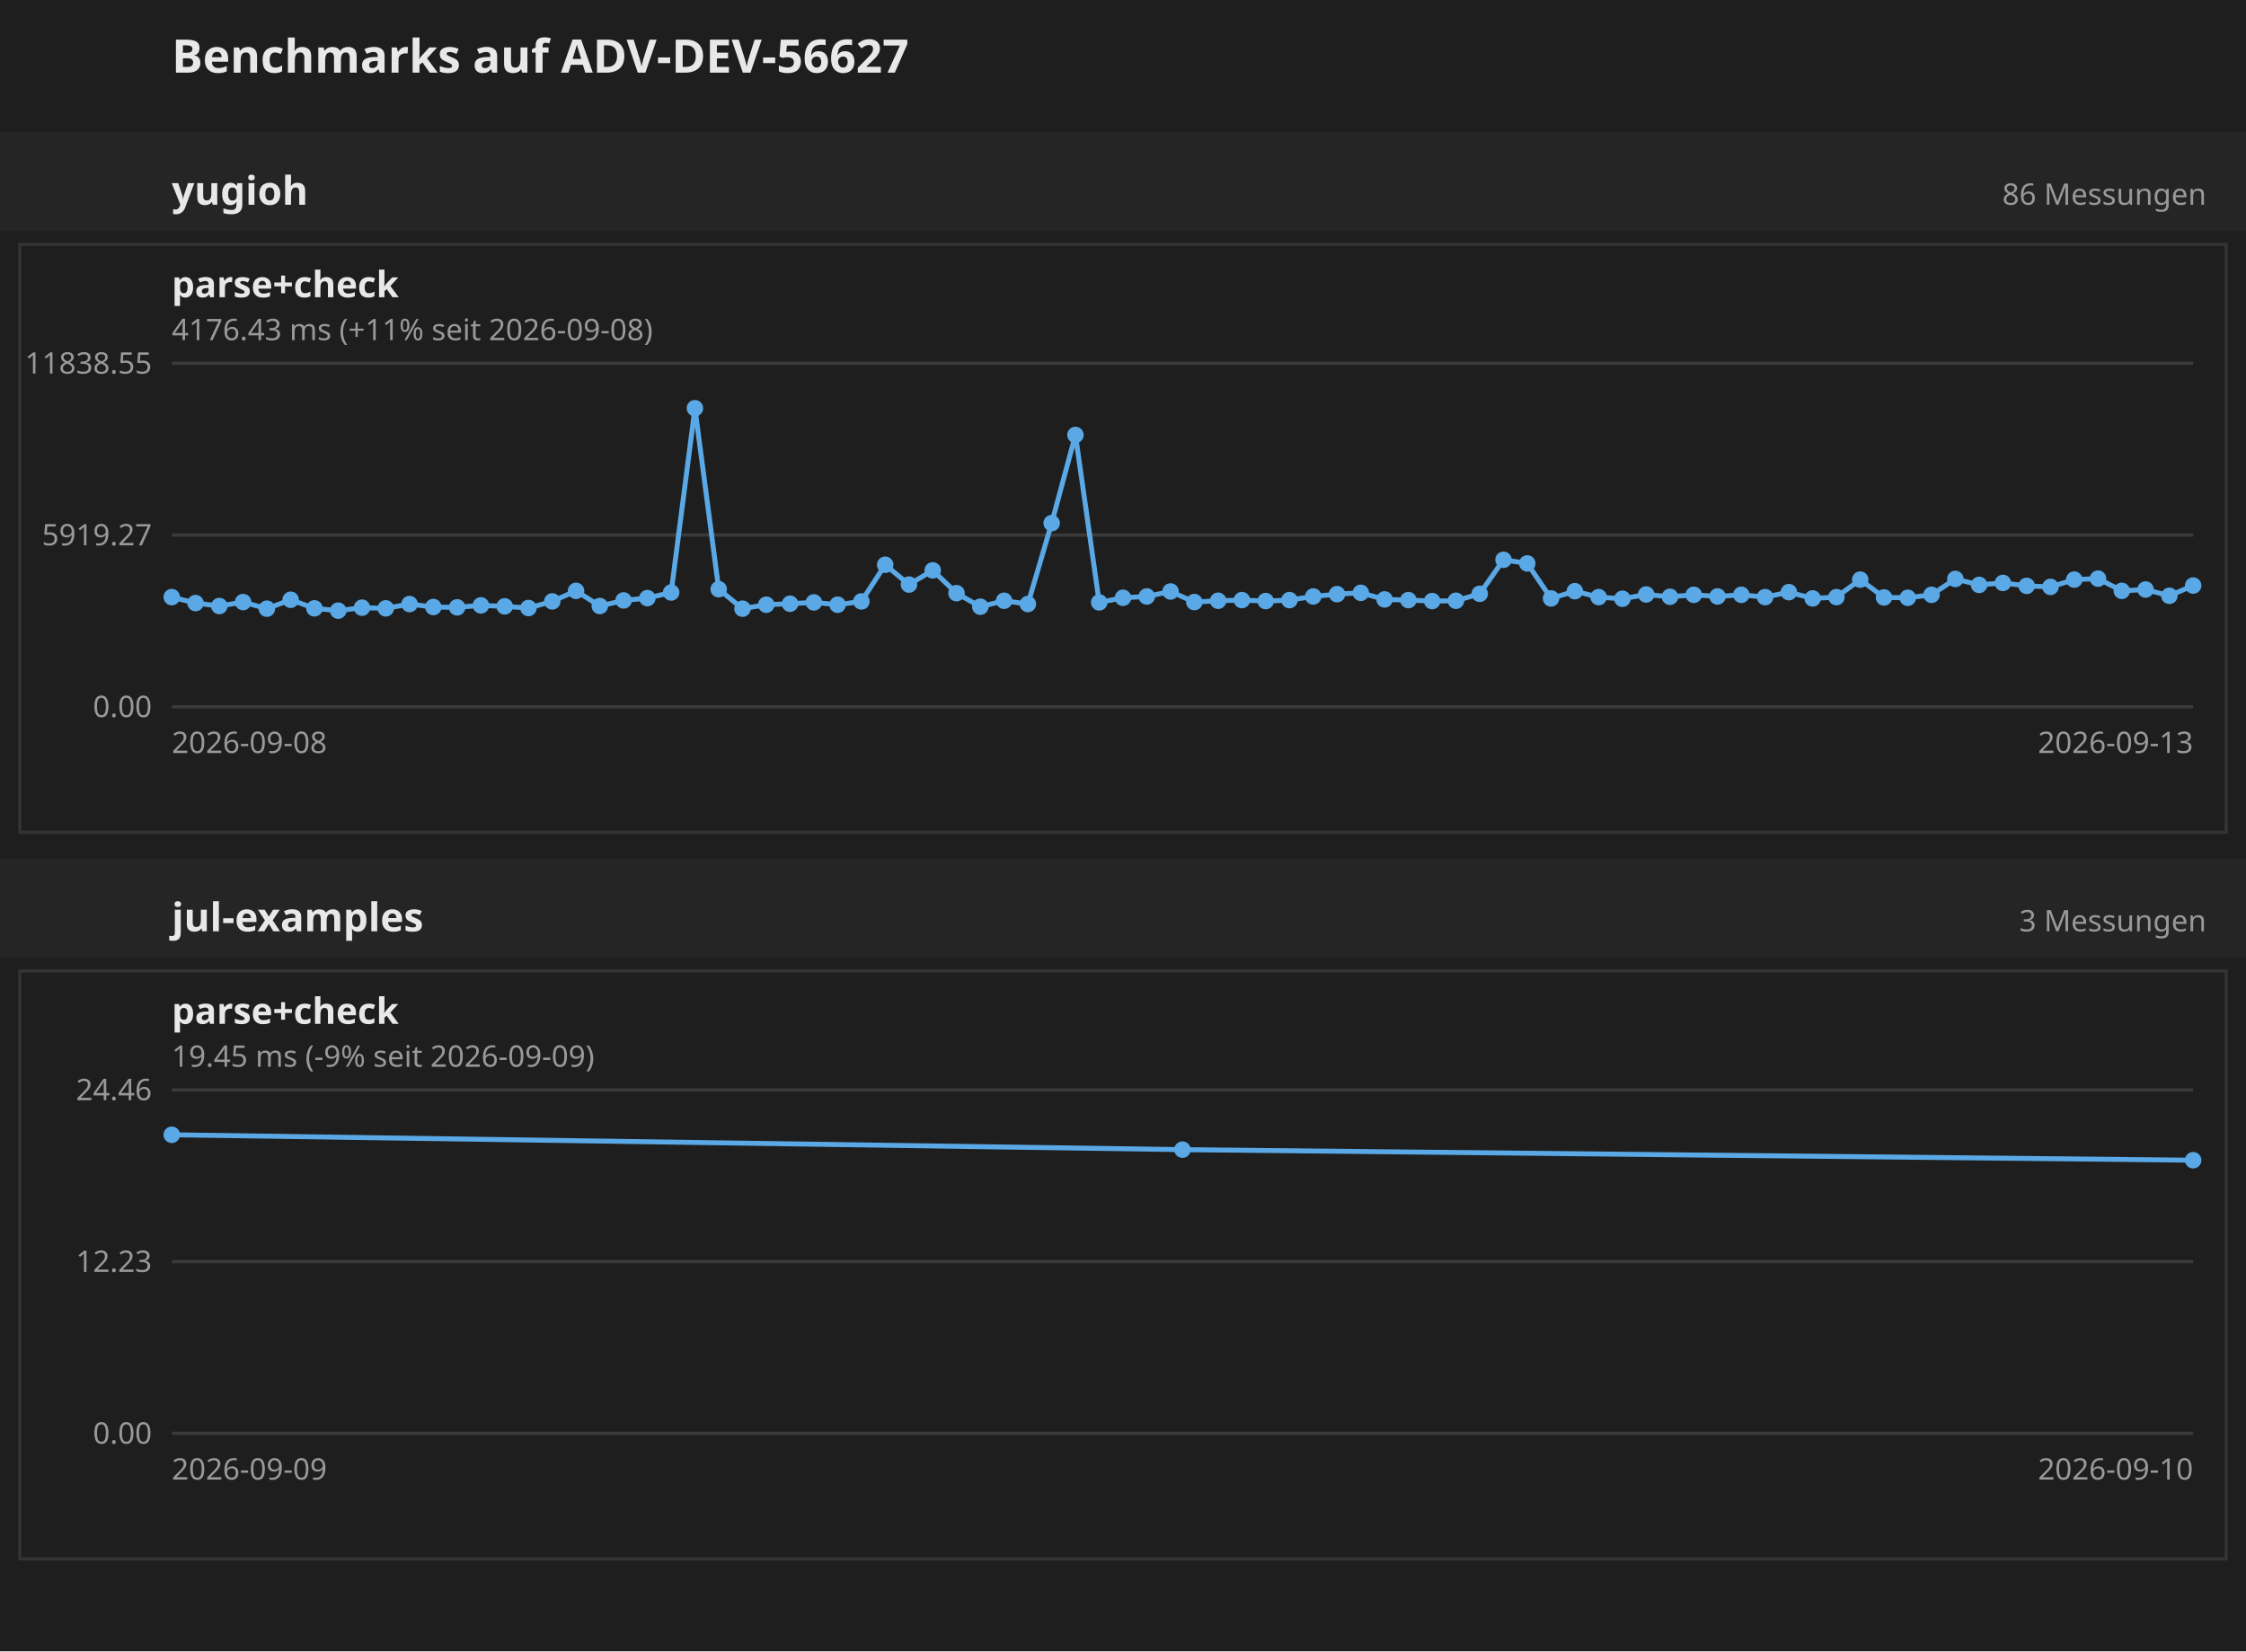
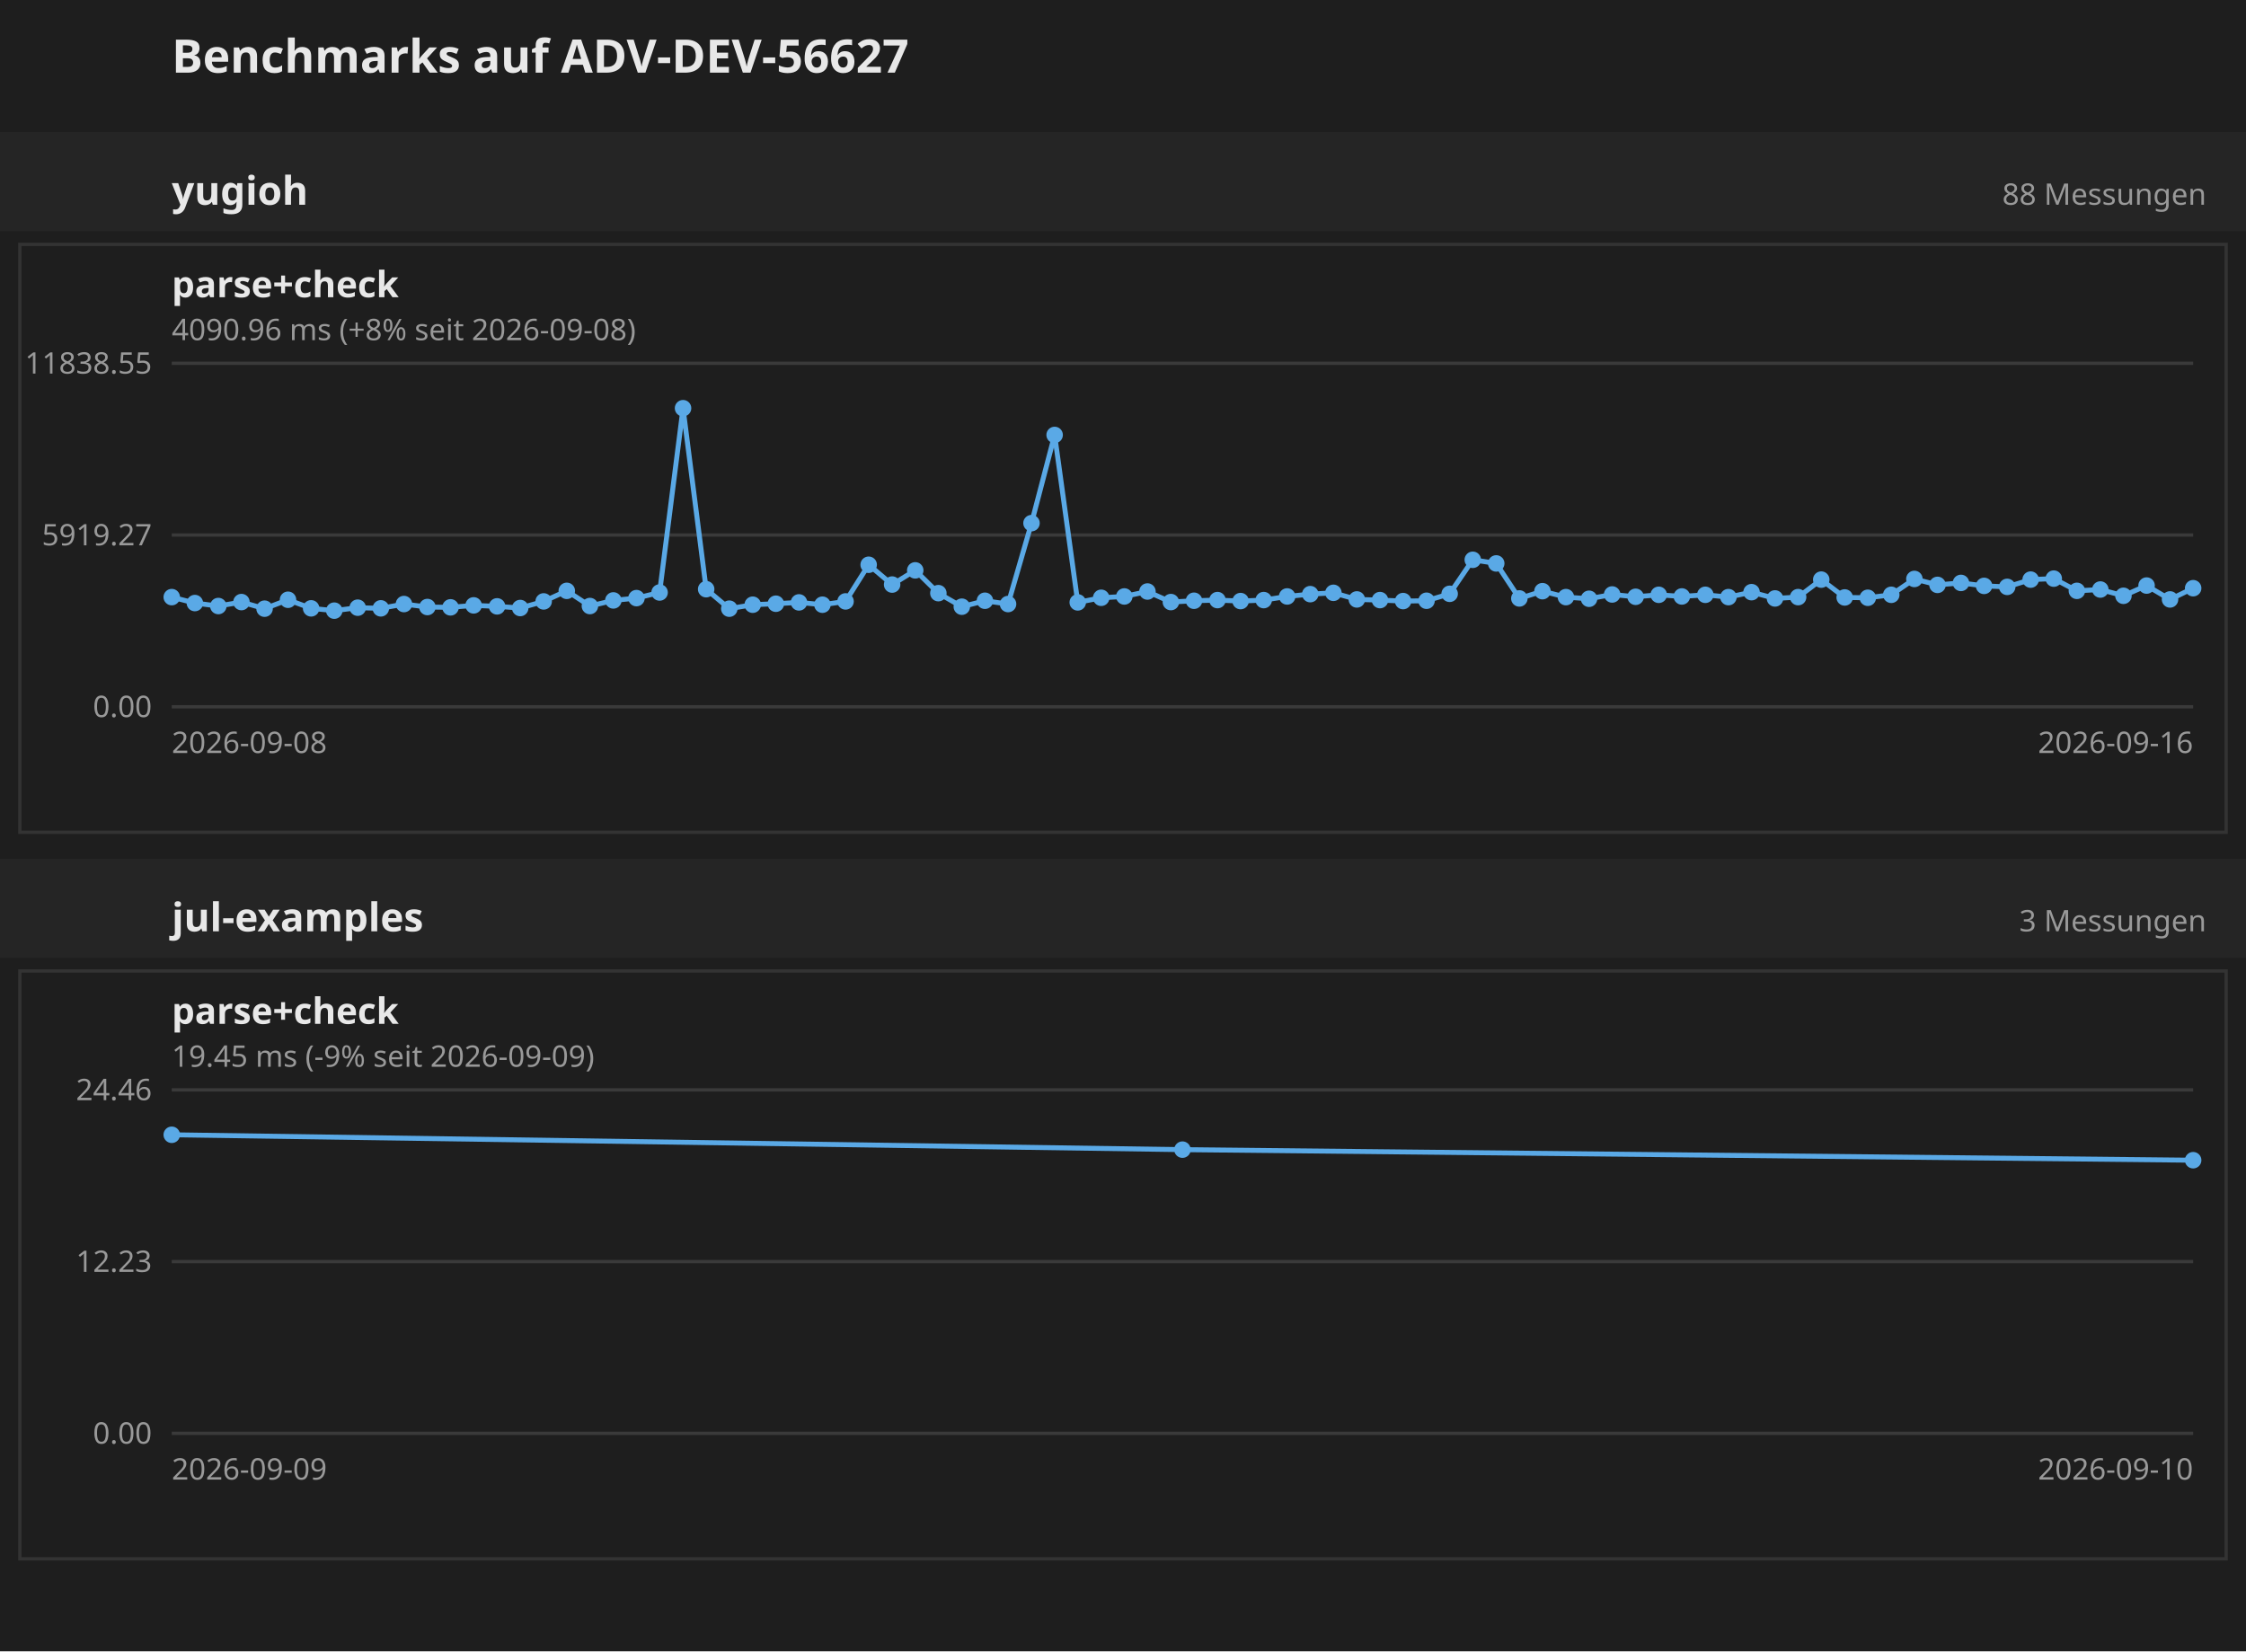
<svg xmlns="http://www.w3.org/2000/svg" width="680" height="500" font-family="sans-serif">
  <rect width="680" height="500" fill="#1e1e1e" />
  <text x="52" y="22" font-size="14" font-weight="bold" fill="#e8e8e8">Benchmarks auf ADV-DEV-56627</text>
  <g transform="translate(0 40)">
    <rect x="0" y="0" width="680" height="30" fill="#252525" />
    <text x="52" y="22" font-size="12" font-weight="bold" fill="#e8e8e8">yugioh</text>
-     <text x="668" y="22" text-anchor="end" font-size="9" fill="#999">86 Messungen</text>
+     <text x="668" y="22" text-anchor="end" font-size="9" fill="#999">88 Messungen</text>
    <g transform="translate(0 30)">
      <g transform="translate(0 0)">
        <rect x="6" y="4" width="668" height="178" fill="none" stroke="#333" />
        <text x="52" y="20" font-size="11" font-weight="bold" fill="#e8e8e8">parse+check</text>
-         <text x="52" y="33" font-size="9" fill="#999">4176.43 ms (+11% seit 2026-09-08)</text>
+         <text x="52" y="33" font-size="9" fill="#999">4090.96 ms (+8% seit 2026-09-08)</text>
        <line x1="52" y1="144.0" x2="664" y2="144.0" stroke="#3a3a3a" />
        <text x="46" y="144.0" text-anchor="end" dominant-baseline="middle" font-size="9" fill="#999">0.00</text>
        <line x1="52" y1="92.0" x2="664" y2="92.0" stroke="#3a3a3a" />
        <text x="46" y="92.0" text-anchor="end" dominant-baseline="middle" font-size="9" fill="#999">5919.27</text>
        <line x1="52" y1="40.0" x2="664" y2="40.0" stroke="#3a3a3a" />
        <text x="46" y="40.0" text-anchor="end" dominant-baseline="middle" font-size="9" fill="#999">11838.55</text>
        <text x="52" y="158" font-size="9" fill="#999">2026-09-08</text>
-         <text x="664" y="158" text-anchor="end" font-size="9" fill="#999">2026-09-13</text>
-         <polyline fill="none" stroke="#5aa9e6" stroke-width="1.5" points="52.0,110.8 59.2,112.6 66.4,113.5 73.6,112.3 80.8,114.3 88.0,111.6 95.2,114.2 102.4,114.9 109.6,114.0 116.8,114.2 124.0,112.9 131.2,113.8 138.4,113.9 145.6,113.3 152.8,113.6 160.0,114.1 167.2,112.1 174.4,108.9 181.6,113.5 188.8,111.8 196.0,111.1 203.2,109.4 210.4,53.6 217.6,108.4 224.8,114.3 232.0,113.1 239.2,112.8 246.4,112.4 253.6,113.1 260.8,112.1 268.0,101.0 275.2,107.0 282.4,102.7 289.6,109.6 296.8,113.7 304.0,111.9 311.2,112.9 318.4,88.4 325.6,61.7 332.8,112.4 340.0,111.0 347.2,110.6 354.4,109.1 361.6,112.3 368.8,111.9 376.0,111.7 383.2,112.0 390.4,111.7 397.6,110.6 404.8,109.9 412.0,109.5 419.2,111.5 426.4,111.7 433.6,112.0 440.8,111.9 448.0,109.8 455.2,99.5 462.4,100.6 469.6,111.2 476.8,109.0 484.0,110.8 491.2,111.3 498.4,110.0 505.6,110.7 512.8,110.1 520.0,110.6 527.2,110.1 534.4,110.8 541.6,109.3 548.8,111.2 556.0,110.8 563.2,105.5 570.4,110.9 577.6,111.0 584.8,110.1 592.0,105.3 599.2,107.1 606.4,106.5 613.6,107.4 620.8,107.7 628.0,105.5 635.2,105.2 642.4,108.9 649.6,108.5 656.8,110.4 664.0,107.3" />
+         <text x="664" y="158" text-anchor="end" font-size="9" fill="#999">2026-09-16</text>
+         <polyline fill="none" stroke="#5aa9e6" stroke-width="1.5" points="52.0,110.8 59.0,112.6 66.1,113.5 73.1,112.3 80.1,114.3 87.2,111.6 94.2,114.2 101.2,114.9 108.3,114.0 115.3,114.2 122.3,112.9 129.4,113.8 136.4,113.9 143.4,113.3 150.5,113.6 157.5,114.1 164.6,112.1 171.6,108.9 178.6,113.5 185.7,111.8 192.7,111.1 199.7,109.4 206.8,53.6 213.8,108.4 220.8,114.3 227.9,113.1 234.9,112.8 241.9,112.4 249.0,113.1 256.0,112.1 263.0,101.0 270.1,107.0 277.1,102.7 284.1,109.6 291.2,113.7 298.2,111.9 305.2,112.9 312.3,88.4 319.3,61.7 326.3,112.4 333.4,111.0 340.4,110.6 347.4,109.1 354.5,112.3 361.5,111.9 368.6,111.7 375.6,112.0 382.6,111.7 389.7,110.6 396.7,109.9 403.7,109.5 410.8,111.5 417.8,111.7 424.8,112.0 431.9,111.9 438.9,109.8 445.9,99.5 453.0,100.6 460.0,111.2 467.0,109.0 474.1,110.8 481.1,111.3 488.1,110.0 495.2,110.7 502.2,110.1 509.2,110.6 516.3,110.1 523.3,110.8 530.3,109.3 537.4,111.2 544.4,110.8 551.4,105.5 558.5,110.9 565.5,111.0 572.6,110.1 579.6,105.3 586.6,107.1 593.7,106.5 600.7,107.4 607.7,107.7 614.8,105.5 621.8,105.2 628.8,108.9 635.9,108.5 642.9,110.4 649.9,107.3 657.0,111.5 664.0,108.1" />
        <circle cx="52.0" cy="110.8" r="2.5" fill="#5aa9e6" />
-         <circle cx="59.2" cy="112.6" r="2.5" fill="#5aa9e6" />
-         <circle cx="66.4" cy="113.5" r="2.5" fill="#5aa9e6" />
-         <circle cx="73.6" cy="112.3" r="2.5" fill="#5aa9e6" />
-         <circle cx="80.8" cy="114.3" r="2.5" fill="#5aa9e6" />
-         <circle cx="88.0" cy="111.6" r="2.5" fill="#5aa9e6" />
-         <circle cx="95.2" cy="114.2" r="2.5" fill="#5aa9e6" />
-         <circle cx="102.4" cy="114.9" r="2.5" fill="#5aa9e6" />
-         <circle cx="109.6" cy="114.0" r="2.5" fill="#5aa9e6" />
-         <circle cx="116.8" cy="114.2" r="2.5" fill="#5aa9e6" />
-         <circle cx="124.0" cy="112.9" r="2.5" fill="#5aa9e6" />
-         <circle cx="131.2" cy="113.8" r="2.5" fill="#5aa9e6" />
-         <circle cx="138.4" cy="113.9" r="2.5" fill="#5aa9e6" />
-         <circle cx="145.6" cy="113.3" r="2.5" fill="#5aa9e6" />
-         <circle cx="152.8" cy="113.6" r="2.5" fill="#5aa9e6" />
-         <circle cx="160.0" cy="114.1" r="2.5" fill="#5aa9e6" />
-         <circle cx="167.2" cy="112.1" r="2.5" fill="#5aa9e6" />
-         <circle cx="174.4" cy="108.9" r="2.5" fill="#5aa9e6" />
-         <circle cx="181.6" cy="113.5" r="2.5" fill="#5aa9e6" />
-         <circle cx="188.8" cy="111.8" r="2.5" fill="#5aa9e6" />
-         <circle cx="196.0" cy="111.1" r="2.5" fill="#5aa9e6" />
-         <circle cx="203.2" cy="109.4" r="2.5" fill="#5aa9e6" />
-         <circle cx="210.4" cy="53.6" r="2.5" fill="#5aa9e6" />
-         <circle cx="217.6" cy="108.4" r="2.5" fill="#5aa9e6" />
-         <circle cx="224.8" cy="114.3" r="2.5" fill="#5aa9e6" />
-         <circle cx="232.0" cy="113.1" r="2.5" fill="#5aa9e6" />
-         <circle cx="239.2" cy="112.8" r="2.5" fill="#5aa9e6" />
-         <circle cx="246.4" cy="112.4" r="2.5" fill="#5aa9e6" />
-         <circle cx="253.6" cy="113.1" r="2.5" fill="#5aa9e6" />
-         <circle cx="260.8" cy="112.1" r="2.5" fill="#5aa9e6" />
-         <circle cx="268.0" cy="101.0" r="2.5" fill="#5aa9e6" />
-         <circle cx="275.2" cy="107.0" r="2.5" fill="#5aa9e6" />
-         <circle cx="282.4" cy="102.7" r="2.5" fill="#5aa9e6" />
-         <circle cx="289.6" cy="109.6" r="2.5" fill="#5aa9e6" />
-         <circle cx="296.8" cy="113.7" r="2.5" fill="#5aa9e6" />
-         <circle cx="304.0" cy="111.9" r="2.5" fill="#5aa9e6" />
-         <circle cx="311.2" cy="112.9" r="2.5" fill="#5aa9e6" />
-         <circle cx="318.4" cy="88.4" r="2.5" fill="#5aa9e6" />
-         <circle cx="325.6" cy="61.7" r="2.5" fill="#5aa9e6" />
-         <circle cx="332.8" cy="112.4" r="2.5" fill="#5aa9e6" />
-         <circle cx="340.0" cy="111.0" r="2.5" fill="#5aa9e6" />
-         <circle cx="347.2" cy="110.6" r="2.5" fill="#5aa9e6" />
-         <circle cx="354.4" cy="109.1" r="2.5" fill="#5aa9e6" />
-         <circle cx="361.6" cy="112.3" r="2.5" fill="#5aa9e6" />
-         <circle cx="368.8" cy="111.9" r="2.5" fill="#5aa9e6" />
-         <circle cx="376.0" cy="111.7" r="2.5" fill="#5aa9e6" />
-         <circle cx="383.2" cy="112.0" r="2.5" fill="#5aa9e6" />
-         <circle cx="390.4" cy="111.7" r="2.5" fill="#5aa9e6" />
-         <circle cx="397.6" cy="110.6" r="2.5" fill="#5aa9e6" />
-         <circle cx="404.8" cy="109.9" r="2.5" fill="#5aa9e6" />
-         <circle cx="412.0" cy="109.5" r="2.5" fill="#5aa9e6" />
-         <circle cx="419.2" cy="111.5" r="2.5" fill="#5aa9e6" />
-         <circle cx="426.4" cy="111.7" r="2.5" fill="#5aa9e6" />
-         <circle cx="433.6" cy="112.0" r="2.5" fill="#5aa9e6" />
-         <circle cx="440.8" cy="111.9" r="2.5" fill="#5aa9e6" />
-         <circle cx="448.0" cy="109.8" r="2.5" fill="#5aa9e6" />
-         <circle cx="455.2" cy="99.5" r="2.5" fill="#5aa9e6" />
-         <circle cx="462.4" cy="100.6" r="2.5" fill="#5aa9e6" />
-         <circle cx="469.6" cy="111.2" r="2.5" fill="#5aa9e6" />
-         <circle cx="476.8" cy="109.0" r="2.5" fill="#5aa9e6" />
-         <circle cx="484.0" cy="110.8" r="2.5" fill="#5aa9e6" />
-         <circle cx="491.2" cy="111.3" r="2.5" fill="#5aa9e6" />
-         <circle cx="498.4" cy="110.0" r="2.5" fill="#5aa9e6" />
-         <circle cx="505.6" cy="110.7" r="2.5" fill="#5aa9e6" />
-         <circle cx="512.8" cy="110.1" r="2.5" fill="#5aa9e6" />
-         <circle cx="520.0" cy="110.6" r="2.5" fill="#5aa9e6" />
-         <circle cx="527.2" cy="110.1" r="2.5" fill="#5aa9e6" />
-         <circle cx="534.4" cy="110.8" r="2.5" fill="#5aa9e6" />
-         <circle cx="541.6" cy="109.3" r="2.5" fill="#5aa9e6" />
-         <circle cx="548.8" cy="111.2" r="2.5" fill="#5aa9e6" />
-         <circle cx="556.0" cy="110.8" r="2.5" fill="#5aa9e6" />
-         <circle cx="563.2" cy="105.5" r="2.5" fill="#5aa9e6" />
-         <circle cx="570.4" cy="110.9" r="2.5" fill="#5aa9e6" />
-         <circle cx="577.6" cy="111.0" r="2.5" fill="#5aa9e6" />
-         <circle cx="584.8" cy="110.1" r="2.5" fill="#5aa9e6" />
-         <circle cx="592.0" cy="105.3" r="2.5" fill="#5aa9e6" />
-         <circle cx="599.2" cy="107.1" r="2.5" fill="#5aa9e6" />
-         <circle cx="606.4" cy="106.5" r="2.5" fill="#5aa9e6" />
-         <circle cx="613.6" cy="107.4" r="2.5" fill="#5aa9e6" />
-         <circle cx="620.8" cy="107.7" r="2.5" fill="#5aa9e6" />
-         <circle cx="628.0" cy="105.5" r="2.5" fill="#5aa9e6" />
-         <circle cx="635.2" cy="105.2" r="2.5" fill="#5aa9e6" />
-         <circle cx="642.4" cy="108.9" r="2.5" fill="#5aa9e6" />
-         <circle cx="649.6" cy="108.5" r="2.5" fill="#5aa9e6" />
-         <circle cx="656.8" cy="110.4" r="2.5" fill="#5aa9e6" />
-         <circle cx="664.0" cy="107.3" r="2.5" fill="#5aa9e6" />
+         <circle cx="59.0" cy="112.6" r="2.5" fill="#5aa9e6" />
+         <circle cx="66.1" cy="113.5" r="2.5" fill="#5aa9e6" />
+         <circle cx="73.1" cy="112.3" r="2.5" fill="#5aa9e6" />
+         <circle cx="80.1" cy="114.3" r="2.5" fill="#5aa9e6" />
+         <circle cx="87.2" cy="111.6" r="2.5" fill="#5aa9e6" />
+         <circle cx="94.2" cy="114.2" r="2.5" fill="#5aa9e6" />
+         <circle cx="101.2" cy="114.9" r="2.5" fill="#5aa9e6" />
+         <circle cx="108.3" cy="114.0" r="2.5" fill="#5aa9e6" />
+         <circle cx="115.3" cy="114.2" r="2.5" fill="#5aa9e6" />
+         <circle cx="122.3" cy="112.9" r="2.5" fill="#5aa9e6" />
+         <circle cx="129.4" cy="113.8" r="2.5" fill="#5aa9e6" />
+         <circle cx="136.4" cy="113.9" r="2.5" fill="#5aa9e6" />
+         <circle cx="143.4" cy="113.3" r="2.5" fill="#5aa9e6" />
+         <circle cx="150.5" cy="113.6" r="2.5" fill="#5aa9e6" />
+         <circle cx="157.5" cy="114.1" r="2.5" fill="#5aa9e6" />
+         <circle cx="164.6" cy="112.1" r="2.5" fill="#5aa9e6" />
+         <circle cx="171.6" cy="108.9" r="2.5" fill="#5aa9e6" />
+         <circle cx="178.6" cy="113.5" r="2.5" fill="#5aa9e6" />
+         <circle cx="185.7" cy="111.8" r="2.5" fill="#5aa9e6" />
+         <circle cx="192.7" cy="111.1" r="2.5" fill="#5aa9e6" />
+         <circle cx="199.7" cy="109.4" r="2.5" fill="#5aa9e6" />
+         <circle cx="206.8" cy="53.6" r="2.5" fill="#5aa9e6" />
+         <circle cx="213.8" cy="108.4" r="2.5" fill="#5aa9e6" />
+         <circle cx="220.8" cy="114.3" r="2.5" fill="#5aa9e6" />
+         <circle cx="227.9" cy="113.1" r="2.5" fill="#5aa9e6" />
+         <circle cx="234.9" cy="112.8" r="2.5" fill="#5aa9e6" />
+         <circle cx="241.9" cy="112.4" r="2.5" fill="#5aa9e6" />
+         <circle cx="249.0" cy="113.1" r="2.5" fill="#5aa9e6" />
+         <circle cx="256.0" cy="112.1" r="2.5" fill="#5aa9e6" />
+         <circle cx="263.0" cy="101.0" r="2.5" fill="#5aa9e6" />
+         <circle cx="270.1" cy="107.0" r="2.5" fill="#5aa9e6" />
+         <circle cx="277.1" cy="102.7" r="2.5" fill="#5aa9e6" />
+         <circle cx="284.1" cy="109.6" r="2.5" fill="#5aa9e6" />
+         <circle cx="291.2" cy="113.7" r="2.5" fill="#5aa9e6" />
+         <circle cx="298.2" cy="111.9" r="2.5" fill="#5aa9e6" />
+         <circle cx="305.2" cy="112.9" r="2.5" fill="#5aa9e6" />
+         <circle cx="312.3" cy="88.4" r="2.5" fill="#5aa9e6" />
+         <circle cx="319.3" cy="61.7" r="2.5" fill="#5aa9e6" />
+         <circle cx="326.3" cy="112.4" r="2.5" fill="#5aa9e6" />
+         <circle cx="333.4" cy="111.0" r="2.5" fill="#5aa9e6" />
+         <circle cx="340.4" cy="110.6" r="2.5" fill="#5aa9e6" />
+         <circle cx="347.4" cy="109.1" r="2.5" fill="#5aa9e6" />
+         <circle cx="354.5" cy="112.3" r="2.5" fill="#5aa9e6" />
+         <circle cx="361.5" cy="111.9" r="2.5" fill="#5aa9e6" />
+         <circle cx="368.6" cy="111.7" r="2.5" fill="#5aa9e6" />
+         <circle cx="375.6" cy="112.0" r="2.5" fill="#5aa9e6" />
+         <circle cx="382.6" cy="111.7" r="2.5" fill="#5aa9e6" />
+         <circle cx="389.7" cy="110.6" r="2.5" fill="#5aa9e6" />
+         <circle cx="396.7" cy="109.9" r="2.5" fill="#5aa9e6" />
+         <circle cx="403.7" cy="109.5" r="2.5" fill="#5aa9e6" />
+         <circle cx="410.8" cy="111.5" r="2.5" fill="#5aa9e6" />
+         <circle cx="417.8" cy="111.7" r="2.5" fill="#5aa9e6" />
+         <circle cx="424.8" cy="112.0" r="2.5" fill="#5aa9e6" />
+         <circle cx="431.9" cy="111.9" r="2.5" fill="#5aa9e6" />
+         <circle cx="438.9" cy="109.8" r="2.5" fill="#5aa9e6" />
+         <circle cx="445.9" cy="99.5" r="2.5" fill="#5aa9e6" />
+         <circle cx="453.0" cy="100.6" r="2.5" fill="#5aa9e6" />
+         <circle cx="460.0" cy="111.2" r="2.5" fill="#5aa9e6" />
+         <circle cx="467.0" cy="109.0" r="2.5" fill="#5aa9e6" />
+         <circle cx="474.1" cy="110.8" r="2.5" fill="#5aa9e6" />
+         <circle cx="481.1" cy="111.3" r="2.5" fill="#5aa9e6" />
+         <circle cx="488.1" cy="110.0" r="2.5" fill="#5aa9e6" />
+         <circle cx="495.2" cy="110.7" r="2.5" fill="#5aa9e6" />
+         <circle cx="502.2" cy="110.1" r="2.5" fill="#5aa9e6" />
+         <circle cx="509.2" cy="110.6" r="2.5" fill="#5aa9e6" />
+         <circle cx="516.3" cy="110.1" r="2.5" fill="#5aa9e6" />
+         <circle cx="523.3" cy="110.8" r="2.5" fill="#5aa9e6" />
+         <circle cx="530.3" cy="109.3" r="2.5" fill="#5aa9e6" />
+         <circle cx="537.4" cy="111.2" r="2.5" fill="#5aa9e6" />
+         <circle cx="544.4" cy="110.8" r="2.5" fill="#5aa9e6" />
+         <circle cx="551.4" cy="105.5" r="2.5" fill="#5aa9e6" />
+         <circle cx="558.5" cy="110.9" r="2.5" fill="#5aa9e6" />
+         <circle cx="565.5" cy="111.0" r="2.5" fill="#5aa9e6" />
+         <circle cx="572.6" cy="110.1" r="2.5" fill="#5aa9e6" />
+         <circle cx="579.6" cy="105.3" r="2.5" fill="#5aa9e6" />
+         <circle cx="586.6" cy="107.1" r="2.5" fill="#5aa9e6" />
+         <circle cx="593.7" cy="106.5" r="2.5" fill="#5aa9e6" />
+         <circle cx="600.7" cy="107.4" r="2.5" fill="#5aa9e6" />
+         <circle cx="607.7" cy="107.7" r="2.5" fill="#5aa9e6" />
+         <circle cx="614.8" cy="105.5" r="2.5" fill="#5aa9e6" />
+         <circle cx="621.8" cy="105.2" r="2.5" fill="#5aa9e6" />
+         <circle cx="628.8" cy="108.9" r="2.5" fill="#5aa9e6" />
+         <circle cx="635.9" cy="108.5" r="2.5" fill="#5aa9e6" />
+         <circle cx="642.9" cy="110.4" r="2.5" fill="#5aa9e6" />
+         <circle cx="649.9" cy="107.3" r="2.5" fill="#5aa9e6" />
+         <circle cx="657.0" cy="111.5" r="2.5" fill="#5aa9e6" />
+         <circle cx="664.0" cy="108.1" r="2.5" fill="#5aa9e6" />
      </g>
    </g>
  </g>
  <g transform="translate(0 260)">
    <rect x="0" y="0" width="680" height="30" fill="#252525" />
    <text x="52" y="22" font-size="12" font-weight="bold" fill="#e8e8e8">jul-examples</text>
    <text x="668" y="22" text-anchor="end" font-size="9" fill="#999">3 Messungen</text>
    <g transform="translate(0 30)">
      <g transform="translate(0 0)">
        <rect x="6" y="4" width="668" height="178" fill="none" stroke="#333" />
        <text x="52" y="20" font-size="11" font-weight="bold" fill="#e8e8e8">parse+check</text>
        <text x="52" y="33" font-size="9" fill="#999">19.45 ms (-9% seit 2026-09-09)</text>
        <line x1="52" y1="144.0" x2="664" y2="144.0" stroke="#3a3a3a" />
        <text x="46" y="144.0" text-anchor="end" dominant-baseline="middle" font-size="9" fill="#999">0.00</text>
        <line x1="52" y1="92.0" x2="664" y2="92.0" stroke="#3a3a3a" />
        <text x="46" y="92.0" text-anchor="end" dominant-baseline="middle" font-size="9" fill="#999">12.23</text>
        <line x1="52" y1="40.0" x2="664" y2="40.0" stroke="#3a3a3a" />
        <text x="46" y="40.0" text-anchor="end" dominant-baseline="middle" font-size="9" fill="#999">24.46</text>
        <text x="52" y="158" font-size="9" fill="#999">2026-09-09</text>
        <text x="664" y="158" text-anchor="end" font-size="9" fill="#999">2026-09-10</text>
        <polyline fill="none" stroke="#5aa9e6" stroke-width="1.5" points="52.0,53.6 358.0,58.1 664.0,61.3" />
        <circle cx="52.0" cy="53.6" r="2.5" fill="#5aa9e6" />
        <circle cx="358.0" cy="58.1" r="2.5" fill="#5aa9e6" />
        <circle cx="664.0" cy="61.3" r="2.5" fill="#5aa9e6" />
      </g>
    </g>
  </g>
</svg>
